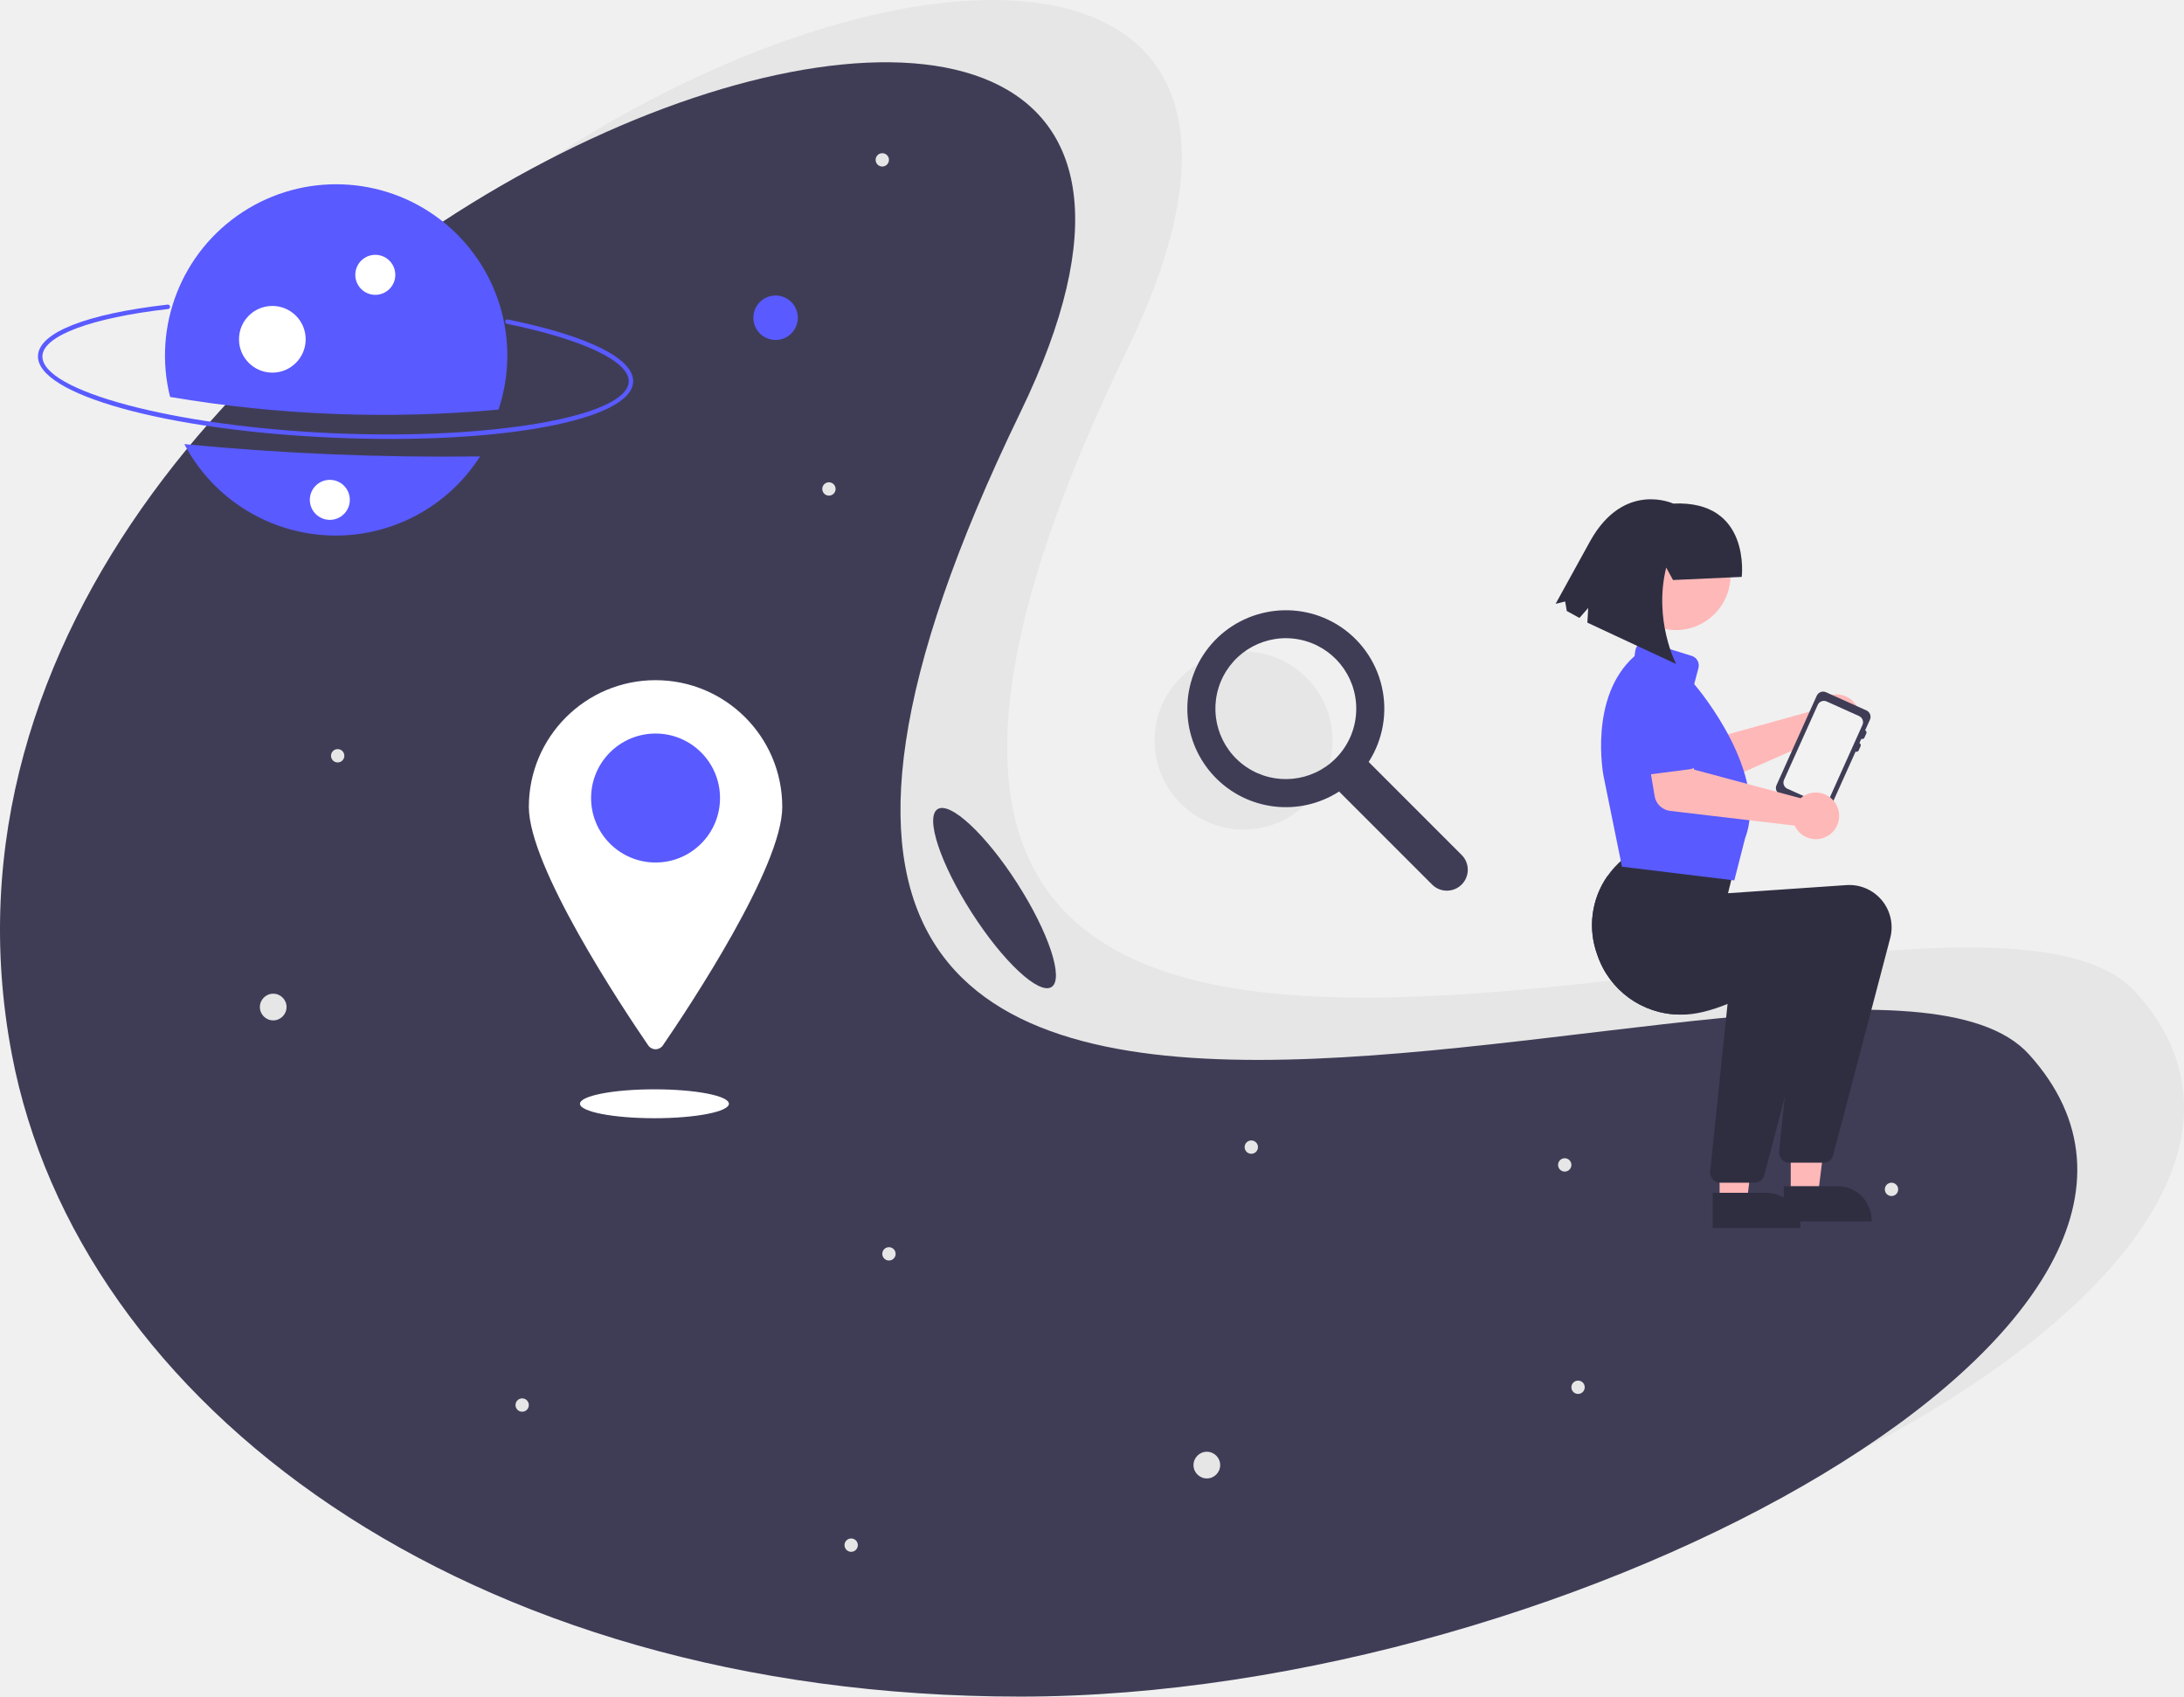
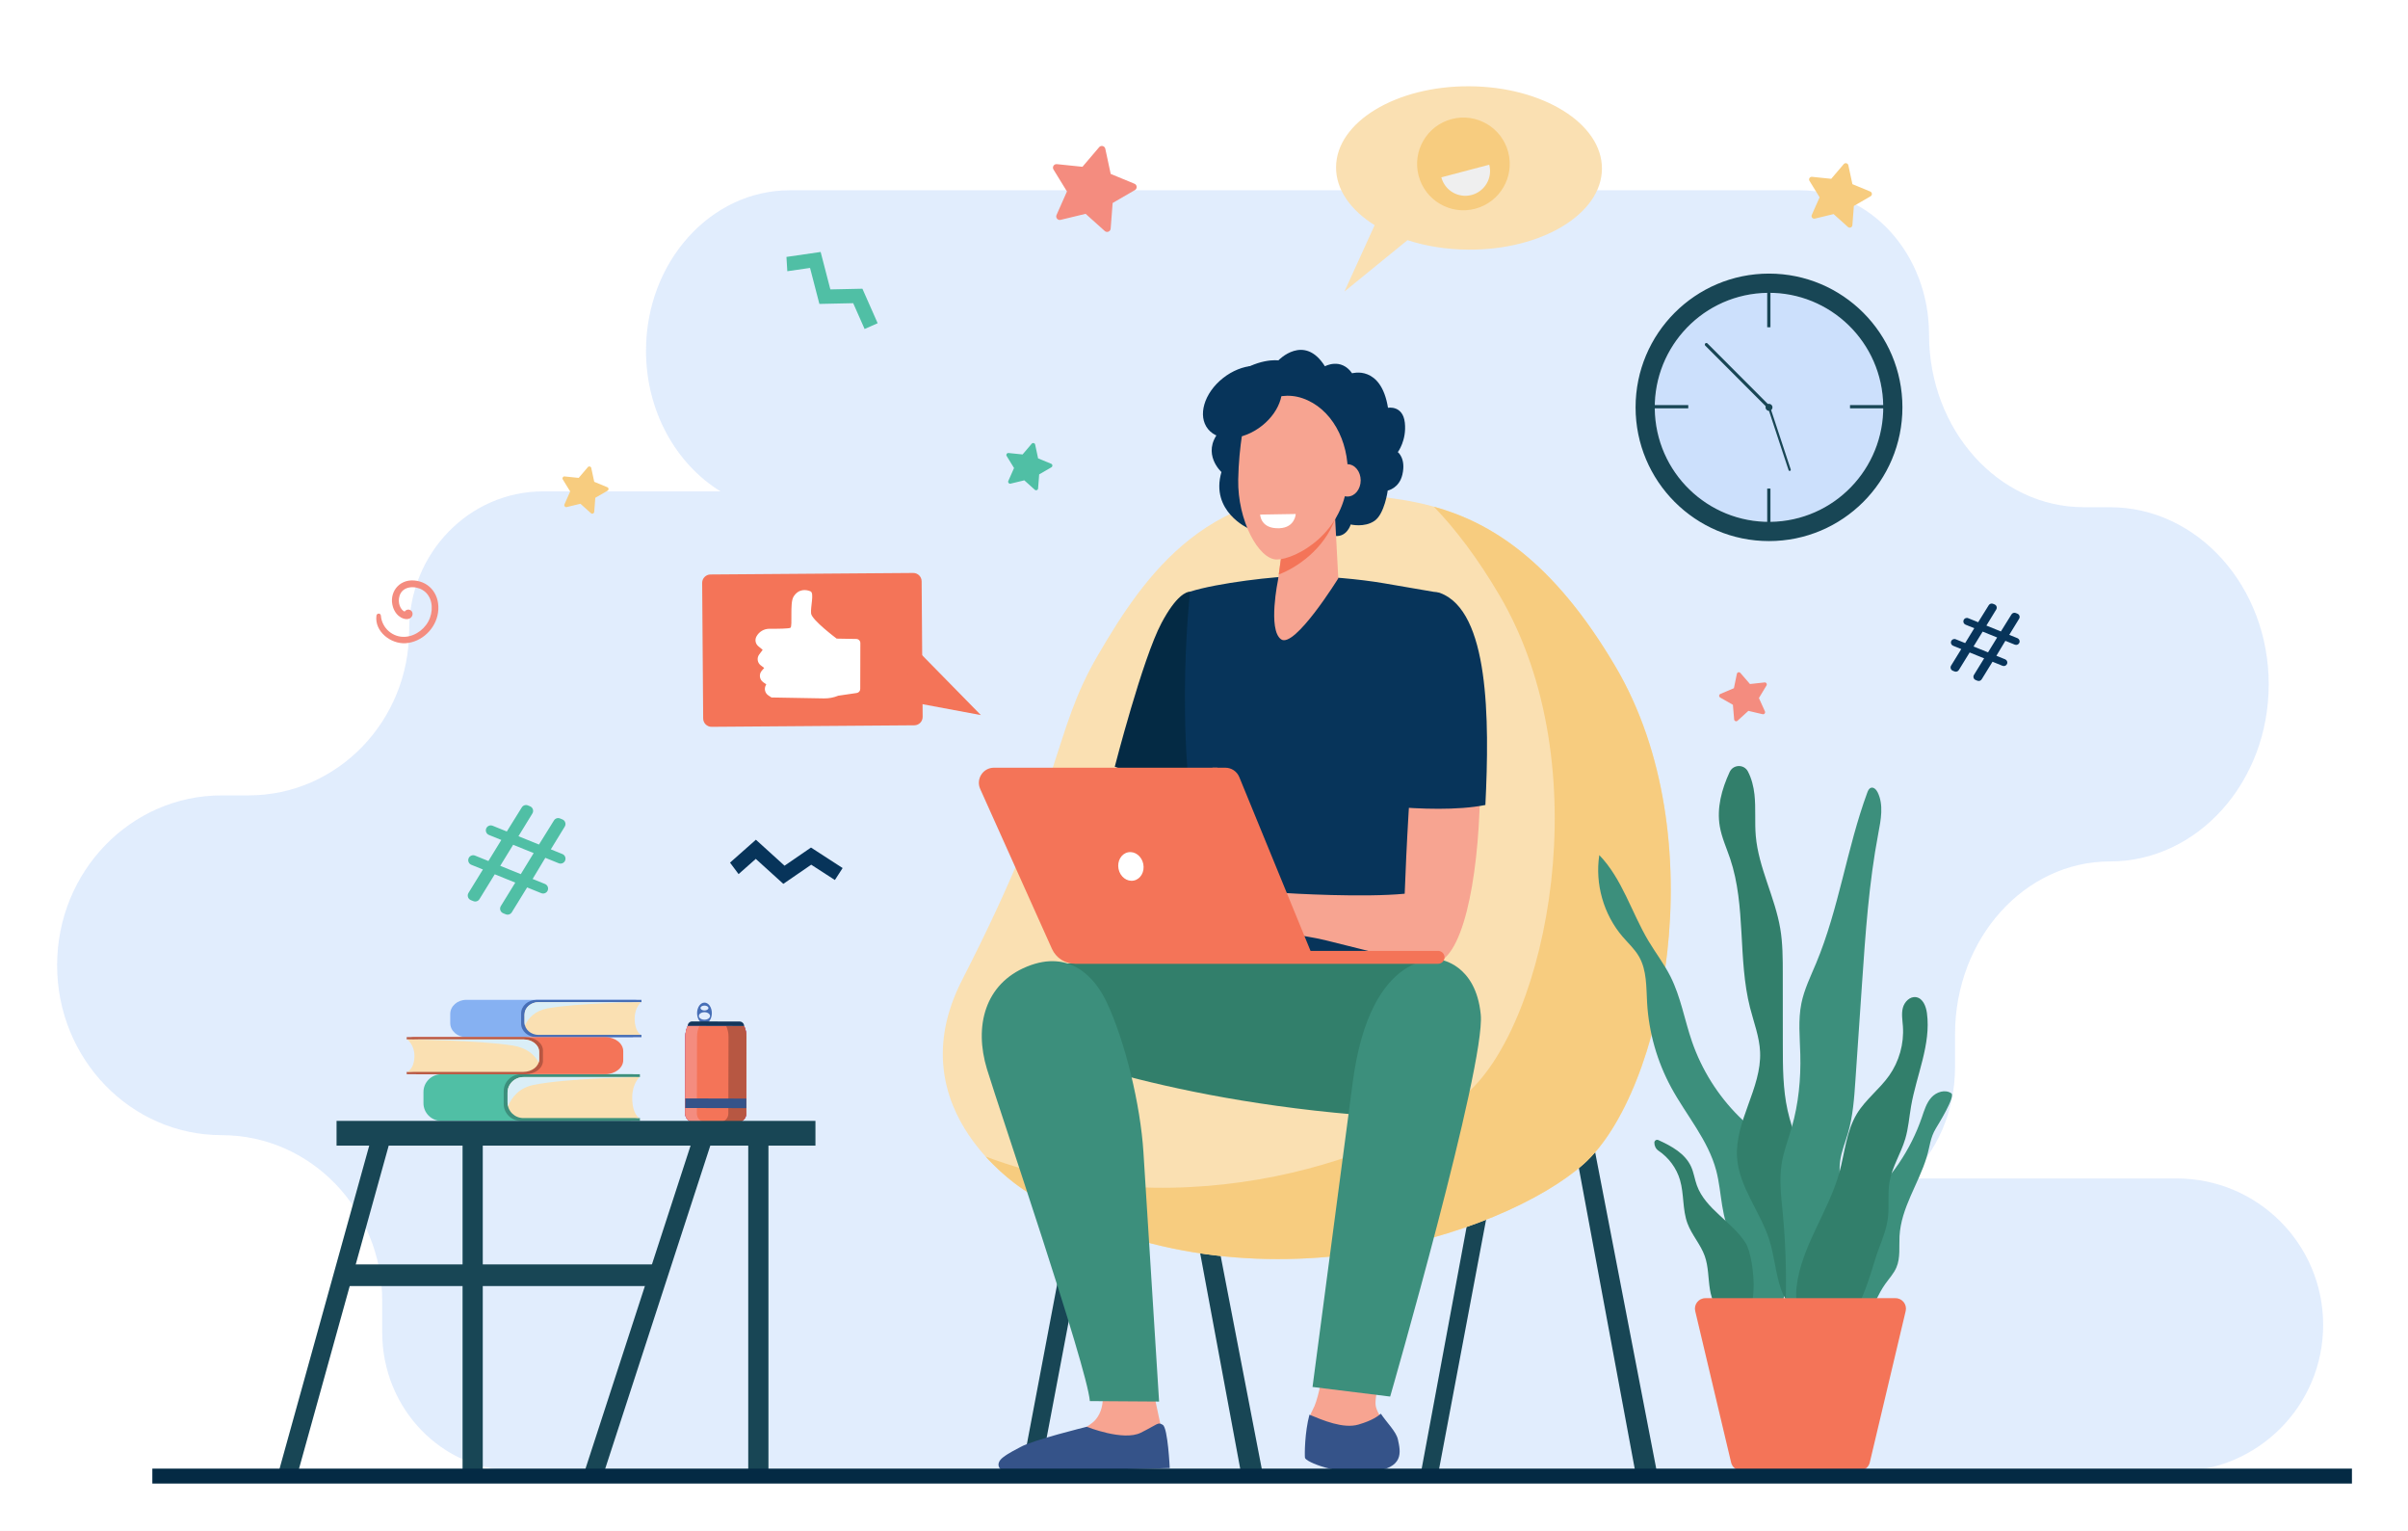
- <svg xmlns="http://www.w3.org/2000/svg" data-name="Layer 1" width="982.487" height="763.014" viewBox="0 0 982.487 763.014">
-   <circle cx="559.433" cy="333.061" r="40.03" fill="#e6e6e6" />
-   <path d="M766.295,452.995l-41.832-41.832a44.307,44.307,0,0,0-14.426-61.926,44.458,44.458,0,0,0-58.914,12.238,44.307,44.307,0,0,0,60.033,62.995l41.832,41.832A9.409,9.409,0,0,0,766.295,452.995ZM709.594,409.601a31.684,31.684,0,1,1,9.28-22.404A31.586,31.586,0,0,1,709.594,409.601Z" transform="translate(-108.7563 -68.49293)" fill="#3f3d56" />
-   <path d="M1069.529,514.699C1176.509,633.007,866.392,803.507,615.809,803.507S191.863,671.4,162.09,514.699C89.9,134.752,777.167-106.741,615.809,225.891,380.612,710.739,985.28,421.528,1069.529,514.699Z" transform="translate(-108.7563 -68.49293)" fill="#e6e6e6" />
-   <path d="M1021.529,542.699C1128.509,661.007,818.392,831.507,567.809,831.507S143.863,699.4,114.09,542.699C41.9,162.752,729.167-78.741,567.809,253.891,332.612,738.739,937.28,449.528,1021.529,542.699Z" transform="translate(-108.7563 -68.49293)" fill="#3f3d56" />
-   <path d="M258.35,265.318c-75.067-3.305-133.271-19.498-132.507-36.864.458-10.412,21.703-18.784,58.287-22.97a1,1,0,1,1,.227,1.987c-34.462,3.943-56.117,12.017-56.516,21.071-.691,15.705,59.114,31.631,130.597,34.778s132.456-7.461,133.148-23.166c.4-9.092-20.597-19.066-54.798-26.028a1,1,0,1,1,.399-1.96c36.301,7.391,56.857,17.624,56.397,28.076C392.82,257.609,333.418,268.623,258.35,265.318Z" transform="translate(-108.7563 -68.49293)" fill="#595aff" />
-   <path d="M191.679,268.227a76.983,76.983,0,0,0,133.036,5.522A1211.976,1211.976,0,0,1,191.679,268.227Z" transform="translate(-108.7563 -68.49293)" fill="#595aff" />
-   <path d="M333.019,252.713a76.997,76.997,0,1,0-147.749-5.706A572.233,572.233,0,0,0,333.019,252.713Z" transform="translate(-108.7563 -68.49293)" fill="#595aff" />
-   <circle cx="168.834" cy="123.601" r="9" fill="#fff" />
-   <circle cx="122.513" cy="152.591" r="15" fill="#fff" />
-   <circle cx="348.905" cy="142.898" r="10" fill="#595aff" />
-   <circle cx="122.905" cy="452.898" r="6" fill="#e6e6e6" />
-   <circle cx="542.905" cy="658.898" r="6" fill="#e6e6e6" />
-   <circle cx="151.905" cy="339.898" r="3" fill="#e6e6e6" />
-   <circle cx="399.905" cy="563.898" r="3" fill="#e6e6e6" />
-   <circle cx="850.905" cy="534.898" r="3" fill="#e6e6e6" />
-   <circle cx="709.905" cy="623.898" r="3" fill="#e6e6e6" />
-   <circle cx="562.905" cy="515.898" r="3" fill="#e6e6e6" />
-   <circle cx="372.905" cy="219.898" r="3" fill="#e6e6e6" />
-   <circle cx="396.905" cy="71.898" r="3" fill="#e6e6e6" />
-   <circle cx="382.905" cy="694.898" r="3" fill="#e6e6e6" />
-   <circle cx="234.905" cy="631.898" r="3" fill="#e6e6e6" />
-   <circle cx="703.905" cy="523.898" r="3" fill="#e6e6e6" />
-   <circle cx="148.374" cy="224.799" r="9" fill="#fff" />
-   <path d="M460.661,431.391c0,26.88-41.559,89.516-53.705,107.247a3.992,3.992,0,0,1-6.591,0c-12.145-17.731-53.705-80.366-53.705-107.247a57,57,0,1,1,114,0Z" transform="translate(-108.7563 -68.49293)" fill="#fff" />
-   <circle cx="294.905" cy="358.898" r="29" fill="#595aff" />
-   <ellipse cx="294.405" cy="496.398" rx="33.5" ry="6.5" fill="#fff" />
-   <path d="M925.61,386.412a10.527,10.527,0,0,0-.641,1.529l-47.783,13.277-8.611-8.427L854.159,404.124,867.953,420.523a8,8,0,0,0,9.353,2.169l51.616-22.785a10.497,10.497,0,1,0-3.313-13.495Z" transform="translate(-108.7563 -68.49293)" fill="#ffb8b8" />
-   <path d="M875.502,401.996l-17.935,13.96a4.5,4.5,0,0,1-6.682-1.337L839.738,394.891a12.497,12.497,0,0,1,19.769-15.294l16.338,15.594a4.5,4.5,0,0,1-.344,6.805Z" transform="translate(-108.7563 -68.49293)" fill="#595aff" />
-   <path d="M930.192,379.81l18.188,8.183a3.149,3.149,0,0,1,1.58,4.164l-2.153,4.786a1.053,1.053,0,0,1,.527,1.388l-.861,1.915a1.053,1.053,0,0,1-1.388.527l-.861,1.915a1.053,1.053,0,0,1,.527,1.388l-.861,1.915a1.053,1.053,0,0,1-1.388.527L931.871,432.362a3.149,3.149,0,0,1-4.164,1.58l-18.188-8.183a3.149,3.149,0,0,1-1.58-4.164l18.089-40.205A3.149,3.149,0,0,1,930.192,379.81Z" transform="translate(-108.7563 -68.49293)" fill="#3f3d56" />
-   <path d="M912.821,423.212l14.591,6.571a3.034,3.034,0,0,0,3.999-1.512l6.739-14.99,2.341-5.196,6.099-13.562a3.026,3.026,0,0,0-1.511-3.989l-4.587-2.068L930.477,383.964a3.021,3.021,0,0,0-3.989,1.522L920.589,398.597l-6.718,14.927-2.561,5.7A3.022,3.022,0,0,0,912.821,423.212Z" transform="translate(-108.7563 -68.49293)" fill="#f2f2f2" />
-   <polygon points="773.577 540.443 785.837 540.442 791.67 493.154 773.575 493.155 773.577 540.443" fill="#ffb8b8" />
-   <path d="M879.207,604.933l24.144-.001h.001a15.386,15.386,0,0,1,15.386,15.386v.5l-39.531.001Z" transform="translate(-108.7563 -68.49293)" fill="#2f2e41" />
-   <polygon points="805.577 537.443 817.837 537.442 823.67 490.154 805.575 490.155 805.577 537.443" fill="#ffb8b8" />
-   <path d="M911.207,601.933l24.144-.001h.001a15.386,15.386,0,0,1,15.386,15.386v.5l-39.531.001Z" transform="translate(-108.7563 -68.49293)" fill="#2f2e41" />
-   <path d="M827.341,497.971a39.41,39.41,0,0,0,36.9,26.81l.62.01c6.33.18,13.76-1.86,21.05-4.79,14.4-5.79,28.23-15.06,31.9-17.61l-6.22,59.79-2.52,24.24a4.514,4.514,0,0,0,4.48,4.97h15.53a4.505,4.505,0,0,0,4.36-3.36l25.64-97.65a19.032,19.032,0,0,0-19.71-23.83l-53.26,3.65,3.72-14.88-47.54-3.16-.14.1c-1.14.83-2.25,1.7-3.31,2.61a40.271,40.271,0,0,0-6.99,7.66A38.487,38.487,0,0,0,827.341,497.971Z" transform="translate(-108.7563 -68.49293)" fill="#2f2e41" />
-   <path d="M827.341,497.971a39.41,39.41,0,0,0,36.9,26.81,196.146,196.146,0,0,0,22.57-13.39l-.9,8.61-7.84,75.42a4.514,4.514,0,0,0,4.48,4.97h15.53a4.505,4.505,0,0,0,4.36-3.36l9.15-34.85,16.49-62.8a19.032,19.032,0,0,0-19.71-23.83l-53.26,3.65,3.72-14.88-26.98-1.79A38.487,38.487,0,0,0,827.341,497.971Z" transform="translate(-108.7563 -68.49293)" fill="#2f2e41" />
-   <path d="M838.774,458.321l-.358-.043-8.295-40.785c-.071-.354-6.852-35.533,13.937-53.924l.362-2.517a4.5,4.5,0,0,1,5.787-3.658l19.585,6.075a4.491,4.491,0,0,1,3.019,5.442l-1.904,7.242c2.64,3.1,33.715,40.512,22.89,69.335L888.949,464.439Z" transform="translate(-108.7563 -68.49293)" fill="#595aff" />
-   <path d="M920.094,426.49a10.526,10.526,0,0,0-1.329.99l-47.897-12.858-3.131-11.634-18.175,2.431,3.542,21.134a8,8,0,0,0,6.951,6.622l56.032,6.619a10.497,10.497,0,1,0,4.008-13.305Z" transform="translate(-108.7563 -68.49293)" fill="#ffb8b8" />
-   <path d="M869.022,414.436,846.481,417.34a4.5,4.5,0,0,1-5.074-4.548l.43-22.655a12.497,12.497,0,0,1,24.799-3.121l6.142,21.734a4.5,4.5,0,0,1-3.756,5.686Z" transform="translate(-108.7563 -68.49293)" fill="#595aff" />
-   <circle cx="753.921" cy="258.804" r="24.561" fill="#ffb8b8" />
-   <path d="M861.385,329.348l-3.075-5.6c-5.825,23.732,4.464,43.373,4.464,43.373l-39.932-18.601.38-6.6-3.951,4.484-5.677-3.129-.75-4.281-4.286,1.062,15.644-28.387c15.182-27.013,37.255-16.7,37.255-16.7,35.115-1.669,30.827,32.975,30.827,32.975Z" transform="translate(-108.7563 -68.49293)" fill="#2f2e41" />
-   <ellipse cx="556.161" cy="472.391" rx="12.179" ry="47.5" transform="translate(-275.7517 306.3624) rotate(-32.66242)" fill="#3f3d56" />
+ <svg xmlns="http://www.w3.org/2000/svg" version="1.1" id="Layer_1" x="0px" y="0px" viewBox="0 0 3147 2000" style="enable-background:new 0 0 3147 2000;" xml:space="preserve">
+   <g>
+     <rect style="fill:#FFFFFF;" width="3147" height="2000" />
+     <g>
+       <g>
+         <path style="opacity:0.3;fill:#9BC1F9;" d="M2844.717,1539.645h-351.244c37.594-34.547,61.563-86.866,61.563-145.429v-43.034     c0-124.663,90.629-225.723,202.425-225.723l0,0c114.604,0,207.508-103.597,207.508-231.391v-0.001     c0-127.794-92.904-231.391-207.508-231.391h-33.995c-111.796,0-202.425-101.06-202.425-225.723v-0.001     c0-104.027-75.626-188.357-168.916-188.357H1032.276c-103.835,0-188.01,93.863-188.01,209.649v0     c0,79.154,39.344,148.053,97.409,183.732H709.827c-96.691,0-175.074,80.89-175.074,180.673v0     c0,119.577-93.933,216.514-209.805,216.514h-35.234c-118.781,0-215.072,99.371-215.072,221.95v0.001     c0,122.58,96.292,221.95,215.072,221.95h0c115.872,0,209.804,96.937,209.804,216.514v41.278     c0,99.783,78.383,180.673,175.074,180.673h814.656c6.146,0.595,12.373,0.909,18.674,0.909h1336.794     c105.706,0,191.397-85.691,191.397-191.397v0C3036.114,1625.336,2950.423,1539.645,2844.717,1539.645z" />
+         <g>
+           <path style="fill:#466EB6;" d="M920.697,1309.903c-5.33-0.013-9.666,6.134-9.685,13.729c-0.019,7.596,4.287,13.763,9.617,13.777      c5.33,0.013,9.666-6.134,9.685-13.729C930.333,1316.084,926.027,1309.916,920.697,1309.903z M920.688,1313.789      c2.861,0.007,5.176,1.438,5.172,3.197c-0.004,1.759-2.327,3.179-5.188,3.172c-2.861-0.007-5.176-1.438-5.172-3.197      C915.504,1315.202,917.827,1313.782,920.688,1313.789z M920.642,1332.248c-4.035-0.01-7.301-2.217-7.294-4.929      c0.007-2.713,3.283-4.904,7.318-4.894c4.035,0.01,7.301,2.217,7.294,4.929C927.954,1330.067,924.677,1332.258,920.642,1332.248z      " />
+           <path style="fill:#7F1CA0;" d="M898.787,1340.27c-2.026,4.373-3.088,9.124-3.1,13.938L895.44,1454.9      c-0.015,6.081,4.953,11.023,11.096,11.038l57.578,0.141c6.143,0.015,11.135-4.902,11.15-10.983l0.247-100.692      c0.012-4.813-1.027-9.569-3.031-13.952L898.787,1340.27z" />
+           <path style="fill:#7F1CA0;" d="M898.787,1340.27c-2.026,4.373-3.088,9.124-3.1,13.938L895.44,1454.9      c-0.015,6.081,4.953,11.023,11.096,11.038l57.578,0.141c6.143,0.015,11.135-4.902,11.15-10.983l0.247-100.692      c0.012-4.813-1.027-9.569-3.031-13.952L898.787,1340.27z" />
+           <path style="fill:#F47458;" d="M975.516,1354.401l-0.247,100.7c-0.015,6.075-5.013,10.998-11.15,10.983l-57.577-0.141      c-6.15-0.015-11.111-4.963-11.096-11.038l0.247-100.7c0.012-4.805,1.07-9.557,3.096-13.93l73.686,0.181      C974.479,1344.839,975.528,1349.595,975.516,1354.401z" />
+           <path style="fill:#F48C7F;" d="M910.706,1454.937l0.247-100.692c0.012-4.813,1.074-9.564,3.1-13.937l-15.267-0.038      c-2.026,4.373-3.088,9.124-3.1,13.937L895.44,1454.9c-0.015,6.081,4.953,11.023,11.096,11.038l15.267,0.038      C915.659,1465.96,910.691,1461.018,910.706,1454.937z" />
+           <path style="fill:#B75742;" d="M975.516,1354.401l-0.247,100.7c-0.015,6.075-5.013,10.998-11.15,10.983l-23.541-0.058      c6.203,0.015,11.253-4.908,11.268-10.983l0.247-100.699c0.012-4.805-1.05-9.562-3.067-13.945l23.45,0.057      C974.479,1344.839,975.528,1349.595,975.516,1354.401z" />
+           <path style="fill:#13375B;" d="M972.479,1340.451l-73.699-0.181l0,0c0.008-3.219,2.651-5.822,5.903-5.814l61.922,0.152      C969.857,1334.615,972.487,1337.232,972.479,1340.451L972.479,1340.451z" />
+           <rect x="929.134" y="1401.464" transform="matrix(0.0025 -1 1 0.0025 -508.2772 2373.224)" style="fill:#355389;" width="12.513" height="79.823" />
+         </g>
+         <g>
+           <path style="fill:#86B1F2;" d="M826.258,1307.853h8.804c-1.44-0.985-3.242-1.574-5.202-1.574H609.303      c-11.539,0-20.894,8.292-20.894,18.521v11.764c0,10.229,9.354,18.521,20.894,18.521l218.089-0.065L826.258,1307.853z" />
+           <path style="fill:#466EB6;" d="M701.043,1306.322c-11.035,0-19.981,7.93-19.981,17.712v13.295      c0,9.782,8.946,17.712,19.981,17.712h137.302v-2.974h-0.567l-34.905-2.93l-7.055-24.534c0,0,13.617-13.557,14.505-13.907      c0.888-0.35,27.455-1.411,27.455-1.411l0.567-0.005v-2.958H701.043z" />
+           <path style="fill:#FAE0B2;" d="M829.44,1330.594c0-14.344,8.362-21.298,8.362-21.298H703.855      c-10.136,0-18.353,7.284-18.353,16.269v10.234c0,8.985,8.217,16.269,18.353,16.269h133.947      C837.802,1352.067,829.44,1348.656,829.44,1330.594z" />
+           <path style="fill:#DAEEF7;" d="M685.502,1325.564v10.234c0,1.345,0.188,2.651,0.535,3.902      c4.518-9.798,13.176-19.235,29.659-22.27c38.482-7.085,122.106-8.134,122.106-8.134H703.855      C693.719,1309.296,685.502,1316.579,685.502,1325.564z" />
+           <path style="fill:#50BFA5;" d="M822.626,1405.405h9.964c-1.63-1.233-3.67-1.971-5.888-1.971H577.075      c-13.06,0-23.648,10.379-23.648,23.183v14.725c0,12.804,10.587,23.183,23.648,23.183l246.835-0.082L822.626,1405.405z" />
+           <path style="fill:#3C8F7C;" d="M680.907,1403.49c-12.49,0-22.615,9.926-22.615,22.17v16.641c0,12.244,10.125,22.17,22.615,22.17      h155.399v-3.722h-0.642l-39.506-3.668l-7.985-30.71c0,0,15.412-16.97,16.417-17.408s31.074-1.765,31.074-1.765l0.642-0.007      v-3.702H680.907z" />
+           <path style="fill:#FAE0B2;" d="M826.228,1433.871c0-17.955,9.465-26.659,9.465-26.659H684.09      c-11.472,0-20.772,9.117-20.772,20.364v12.809c0,11.247,9.3,20.364,20.772,20.364h151.602      C835.692,1460.749,826.228,1456.479,826.228,1433.871z" />
+           <path style="fill:#DAEEF7;" d="M663.318,1427.576v12.809c0,1.684,0.213,3.319,0.606,4.884      c5.113-12.264,14.913-24.077,33.568-27.875c43.554-8.868,138.201-10.182,138.201-10.182H684.09      C672.618,1407.212,663.318,1416.329,663.318,1427.576z" />
+           <path style="fill:#F47458;" d="M545.2,1356.524h-9.968c1.631-0.978,3.671-1.564,5.891-1.564h249.725      c13.065,0,23.657,8.236,23.657,18.395v11.684c0,10.159-10.592,18.395-23.657,18.395l-246.932-0.065L545.2,1356.524z" />
+           <path style="fill:#B75742;" d="M686.974,1355.004c12.495,0,22.623,7.876,22.623,17.592v13.204      c0,9.716-10.129,17.592-22.623,17.592h-155.46v-2.954h0.643l39.521-2.91l7.988-24.368c0,0-15.418-13.465-16.423-13.813      c-1.005-0.347-31.086-1.401-31.086-1.401l-0.643-0.005v-2.938H686.974z" />
+           <path style="fill:#FAE0B2;" d="M541.597,1379.111c0-14.247-9.468-21.153-9.468-21.153H683.79c11.477,0,20.78,7.234,20.78,16.158      v10.164c0,8.924-9.304,16.158-20.78,16.158H532.129C532.129,1400.438,541.597,1397.05,541.597,1379.111z" />
+           <path style="fill:#DAEEF7;" d="M704.57,1374.115v10.164c0,1.336-0.213,2.633-0.606,3.875      c-5.115-9.731-14.919-19.104-33.581-22.119c-43.571-7.036-138.255-8.079-138.255-8.079H683.79      C695.267,1357.957,704.57,1365.192,704.57,1374.115z" />
+         </g>
+         <rect x="1387.364" y="1375.53" transform="matrix(0.9825 0.1862 -0.1862 0.9825 331.4749 -231.7409)" style="fill:#184655;" width="23.829" height="546.036" />
+         <polygon style="fill:#184655;" points="2136.892,1921.498 2165.053,1921.498 2060.107,1378.038 2036.695,1382.475    " />
+         <polygon style="fill:#184655;" points="1621.321,1921.498 1649.482,1921.498 1544.536,1378.038 1521.124,1382.475    " />
+         <polygon style="fill:#184655;" points="1880.307,1921.498 1857.444,1921.771 1958.057,1380.477 1981.469,1384.915    " />
+         <path style="fill:#FAE0B2;" d="M1778.162,646.125c92.709,9.929,212.686,20.403,333.132,224.798     c131.64,223.393,62.344,557.087-41.556,649.815c-103.901,92.729-443.243,207.225-728.503,35.817     c0,0-172.243-103.876-83.846-276.272c136.032-265.297,116.811-320.619,177.634-424.588S1581.37,625.05,1778.162,646.125z" />
+         <path style="fill:#F7CC7F;" d="M2111.295,870.923c-82.209-139.507-164.196-188.665-237.447-208.98     c28.333,29.321,57.057,67.041,85.808,115.831c131.64,223.393,62.344,557.086-41.557,649.815     c-92.141,82.233-369.439,181.552-629.98,83.443c26.787,29.643,53.115,45.522,53.115,45.522     c285.26,171.409,624.603,56.913,728.504-35.816C2173.638,1428.01,2242.934,1094.316,2111.295,870.923z" />
+         <path style="fill:#F48C7F;" d="M491.947,804.464c-2.63,20.723,18.952,37.17,38.146,35.873     c21.218-1.434,39.216-18.835,42.319-39.685c3.359-22.569-10.201-40.618-31.181-42.272c-20.422-1.61-33.486,16.567-27.588,34.91     c4.229,13.151,16.233,18.054,22.28,14.425c4.713-2.828,4.428-9.96-1.278-11.219c-2.287-0.504-4.644,0.771-5.859,2.526     c-4.995-1.983-9.748-11.077-6.522-20.896c4.12-12.542,19.977-13.26,29.824-7.41c12.535,7.446,14.505,23.479,9.908,36.254     c-4.827,13.415-18.001,23.981-32.344,24.999c-16.247,1.153-30.546-11.301-31.843-27.486     C497.503,800.662,492.418,800.755,491.947,804.464z" />
+         <g>
+           <path style="fill:#FAE0B2;" d="M1920.46,112.707c-95.953-0.569-174.022,46.753-174.372,105.696      c-0.175,29.471,19.113,56.268,50.439,75.769l-39.458,86.674l82.352-67.072c23.861,7.754,50.986,12.215,79.772,12.386      c95.953,0.569,174.022-46.753,174.372-105.696C2093.915,161.521,2016.413,113.276,1920.46,112.707z" />
+           <g>
+             <path style="fill:#F7CC7F;" d="M1853.987,229.594c8.522,32.339,41.642,51.644,73.976,43.117       c32.333-8.526,51.636-41.654,43.114-73.994c-8.522-32.339-41.642-51.643-73.975-43.117       C1864.768,164.127,1845.465,197.255,1853.987,229.594z" />
+             <path style="fill:#EFEFEF;" d="M1946.278,215.178c4.557,17.29-5.764,35.002-23.051,39.561       c-17.287,4.559-34.995-5.763-39.551-23.052L1946.278,215.178z" />
+           </g>
+         </g>
+         <g>
+           <path style="fill:#F47458;" d="M930.017,949.579l264.919-1.989c6.05-0.045,10.917-4.987,10.872-11.036l-1.329-177.116      c-0.045-6.05-4.986-10.917-11.036-10.872l-264.92,1.989c-6.05,0.045-10.917,4.987-10.872,11.036l1.329,177.116      C919.027,944.757,923.968,949.624,930.017,949.579z" />
+           <polygon style="fill:#F47458;" points="1196.357,847.086 1281.893,934.253 1176.374,914.557     " />
+           <g>
+             <path style="fill:#FFFFFF;" d="M1119.185,834.803l-25.741-0.461c0,0-32.437-24.223-33.429-32.784       c-0.993-8.561,4.325-26.678-0.707-28.953c-5.031-2.274-15.687-4.072-22.419,7.264c-4.887,8.228-0.819,38.265-3.844,40.274       c-1.892,1.258-16.694,1.409-27.51,1.346c-7.112-0.042-13.649,3.87-16.983,10.153l-0.011,0.018       c-2.253,4.246-1.227,9.491,2.461,12.575l5.741,4.801l-4.519,6.003c-3.363,4.47-2.489,10.816,1.96,14.208l4.533,3.458       l-3.104,3.536c-3.998,4.553-3.154,11.568,1.808,15.044l4.03,2.824l-0.605,1.115c-2.516,4.636-1.072,10.425,3.326,13.337       l4.048,2.679l68.558,1.217c6.423,0.114,12.802-1.086,18.744-3.526l24.183-3.558c2.598-0.383,4.527-2.609,4.534-5.236       l0.155-60.012C1124.403,837.223,1122.083,834.855,1119.185,834.803z" />
+           </g>
+         </g>
+         <polygon style="fill:#F79C8D;" points="1480.514,985.671 1456.685,1057.158 1529.305,1028.595    " />
+         <path style="fill:#042A44;" d="M1555.378,772.937c-4.842,0.2-18.107,4.624-37.508,41.163     c-24.774,46.661-60.983,187.617-60.983,187.617l108.081,40.114l13.885-29.421l22.869-226.502     C1601.723,785.909,1556.72,772.881,1555.378,772.937z" />
+         <path style="fill:#07345A;" d="M1698.25,752.619c-30.906,0.041-107.377,9.028-142.871,20.329c0,0-26.074,223.344,23.475,393.055     c11.091,37.99-9.174,157.484-9.174,157.484l320.257-4.212c0,0-37.94-288.881-23.648-335.543     c14.293-46.661,14.634-209.283,14.634-209.283s-2.194-0.341-71.954-12.358C1776.432,756.487,1731.248,752.576,1698.25,752.619z" />
+         <path style="fill:#F7A491;" d="M1735.567,1738.023c0,0-7.085,81.496-20.111,104.065c-13.027,22.568,0.685,60.934,1.371,66.2     c0.686,5.266,27.425,12.789,69.933,8.275c42.508-4.514,41.823-14.293,38.394-30.091c-3.428-15.797-26.053-36.109-27.425-51.155     c-1.371-15.046,13.027-69.209,13.027-69.209L1735.567,1738.023z" />
+         <path style="fill:#327F6B;" d="M1605.814,1256.221c0,0-221.073-12.234-270.441,17.563c-49.367,29.797,8.927,90.983,8.927,90.983     s179.978,77.986,481.289,95.316c71.351,4.104,77.501-185.412,64.159-201.095     C1876.406,1243.306,1605.814,1256.221,1605.814,1256.221z" />
+         <path style="fill:#355389;" d="M1792.062,1922.889c43.772-4.648,38.359-26.079,34.829-42.347     c-2.21-10.186-14.767-22.194-22.252-33.552c-3.913,3.106-10.277,8.591-29.286,14.186c-19.74,5.811-46.799-5.689-64.042-12.892     c-6.146,22.794-6.426,51.863-5.852,56.272C1706.165,1909.978,1748.29,1927.537,1792.062,1922.889z" />
+         <path style="fill:#3C8F7C;" d="M1767.901,1413.842c-8.832,66.609-52.564,398.204-52.564,398.204l101.471,12.538     c0,0,124.782-432.809,118.383-499.009c-6.399-66.2-53.108-71.77-53.108-71.77S1791.279,1237.517,1767.901,1413.842z" />
+         <path style="fill:#07345A;" d="M1670.694,470.845c0,0,33.714-35.546,60.831,7.695c0,0,20.888-11.726,35.546,9.162     c0,0,37.745-11.36,46.906,45.074c0,0,19.422-3.665,21.987,19.422c2.565,23.087-9.161,38.478-9.161,38.478     s10.911,8.182,5.955,29.408c-4.214,18.048-19.147,20.796-19.147,20.796s-4.031,30.416-17.223,39.577     c-13.192,9.161-31.148,4.765-31.148,4.765s-4.764,16.49-20.155,15.024c-15.391-1.466-34.447-16.124-51.67-9.528     c-17.223,6.596-61.931-0.367-61.931-0.367s-50.203-22.353-35.179-73.657c0,0-26.385-23.819-3.298-52.403     c0,0-16.857-44.707,16.49-71.092C1642.844,466.814,1670.694,470.845,1670.694,470.845z" />
+         <path style="fill:#F7A491;" d="M1676.39,712.171l-6.103,45.276c0,0-13.671,65.23,3.917,77.805     c17.588,12.576,74.795-79.665,74.795-79.665l-6.042-114.727L1676.39,712.171z" />
+         <path style="fill:#F47458;" d="M1744.909,678.042c-14.528,39.131-49.131,63.185-73.693,72.515l5.175-38.386l66.567-71.311     L1744.909,678.042z" />
+         <path style="fill:#F7A491;" d="M1702.313,520.328c-35.693-12.286-73.739,11.424-79.186,48.217     c-2.367,15.992-4.51,36.102-4.91,58.089c-0.96,52.882,26.415,104.349,50.429,104.349c24.014,0,90.379-34.233,92.781-109.307     C1762.909,575.326,1739.769,533.222,1702.313,520.328z" />
+         <path style="fill:#F7A491;" d="M1743.733,627.612c0,11.665,7.734,21.122,17.273,21.122c9.539,0,17.272-9.457,17.272-21.122     c0-11.665-7.734-21.122-17.272-21.122C1751.467,606.49,1743.733,615.947,1743.733,627.612z" />
+         <path style="fill:#07345A;" d="M1598.279,494.016c-24.804,19.65-33.497,49.506-19.415,66.687     c14.081,17.18,45.605,15.178,70.409-4.471c24.804-19.65,33.497-49.507,19.415-66.687     C1654.607,472.365,1623.083,474.367,1598.279,494.016z" />
+         <path style="fill:#F7A491;" d="M1884.41,799.275c-29.944-11.195-44.592,257.689-48.629,368.362     c-53.026,5.084-145.451,0.038-168.464-1.684c-10.824-0.81-35.78-9.92-46.544-11.325c-11.031-1.44-21.03-2.189-26.453-1.249     c-1.991,0.345-57.262,22.871-61.991,27.812c-5.864,6.126-21.715,21.578-19.04,28.262c2.675,6.683,30.488-18.619,30.488-18.619     l13.592-7.6c-16.921,16.474-49.195,38.17-44.546,46.071c4.534,7.705,33.647-14.313,54.396-29.319     c-17.797,16.021-39.907,44.689-34.813,49.158c4.578,4.017,29.728-29.173,56.606-38.731c9.96-3.542,19.888,6.267,27.723,7.452     c5.759,0.871,14.649,2.724,20.298,1.128l29.102-8.226c9.914,0.894,10.163,6.738,20.173,8.862     c11.622,2.465,30.69,5.061,45.492,8.665c85.23,20.753,113.657,30.391,139.752,30.375     C1950.593,1258.62,1955.177,825.732,1884.41,799.275z" />
+         <path style="fill:#07345A;" d="M1941.236,1051.71c5.609-113.364,4.788-253.09-58.977-276.929     c-25.16-9.406-69.513,47.151-61.536,279.232C1854.764,1056.814,1904.739,1059.069,1941.236,1051.71z" />
+         <polygon style="fill:#F79C8D;" points="1584.494,1003.001 1590.993,1003.001 1688.705,1242.311 1681.976,1241.29    " />
+         <path style="fill:#F7A491;" d="M1438.845,1807.733c0,0,8.854,28.291-7,47c-15.854,18.708-81.732,37.065-90.379,47.198     c-8.647,10.133-7.993,18.763-7.993,18.763l184.899-5.072l-2.014-55.652l-8.514-39.991L1438.845,1807.733z" />
+         <path style="fill:#355389;" d="M1420.345,1864.062c0,0,47.51,19.153,70.458,7.813c22.949-11.34,22.256-14.481,28.897-10.253     c6.641,4.229,9.019,56.398,9.019,56.398l-207.914,6.089c-14.469-0.332-21.783-10.951-10.028-20.042     c8.059-6.233,17.374-10.407,22.668-13.432C1349.71,1881.34,1420.345,1864.062,1420.345,1864.062z" />
+         <path style="fill:#3C8F7C;" d="M1445.853,1308.444c-14.29-29.972-46.793-68.995-103.981-45.492     c-54.544,22.416-69.182,77.508-51.974,133.922s130.501,388.043,134.45,433.64l90.456,0.597c0,0-16.439-262.589-20.472-326.061     C1490.451,1443.978,1470.586,1360.318,1445.853,1308.444z" />
+         <path style="fill:#F47458;" d="M1299.007,1003.001h302.372c8,0,15.207,4.834,18.242,12.236l93.103,227.074h166.699     c4.661,0,8.44,3.776,8.44,8.434l0,0c0,4.658-3.779,8.434-8.44,8.434h-474.441c-13.044,0-24.873-7.656-30.214-19.556     l-93.747-208.832C1275.165,1017.746,1284.708,1003.001,1299.007,1003.001z" />
+         <path style="fill:#FFFFFF;" d="M1461.804,1135.228c2.042,10.2,10.939,17.02,19.871,15.234     c8.932-1.786,14.517-11.502,12.475-21.702c-2.043-10.199-10.939-17.02-19.871-15.234     C1465.347,1115.312,1459.762,1125.028,1461.804,1135.228z" />
+         <ellipse style="opacity:0.3;fill:#9BC1F9;" cx="2311.899" cy="532.184" rx="149.301" ry="149.612" />
+         <g>
+           <g>
+             <g>
+               <rect x="2151.332" y="529.239" style="fill:#184655;" width="55.04" height="4.238" />
+             </g>
+             <g>
+               <rect x="2417.765" y="529.239" style="fill:#184655;" width="55.04" height="4.238" />
+             </g>
+             <g>
+               <rect x="2309.553" y="372.412" style="fill:#184655;" width="4.229" height="55.155" />
+             </g>
+             <g>
+               <rect x="2309.553" y="638.332" style="fill:#184655;" width="4.229" height="55.155" />
+             </g>
+             <path style="fill:#184655;" d="M2316.455,532.184c0,2.522-2.04,4.566-4.556,4.566c-2.516,0-4.556-2.044-4.556-4.566       c0-2.521,2.04-4.565,4.556-4.565C2314.415,527.618,2316.455,529.662,2316.455,532.184z" />
+             <g>
+               <path style="fill:#184655;" d="M2311.898,534.225c-0.521,0-1.043-0.199-1.44-0.598l-81.867-82.038        c-0.796-0.797-0.796-2.089,0-2.886c0.795-0.797,2.085-0.797,2.88,0l81.867,82.038c0.796,0.797,0.796,2.089,0,2.886        C2312.941,534.026,2312.42,534.225,2311.898,534.225z" />
+             </g>
+             <g>
+               <path style="fill:#184655;" d="M2338.222,615.092c-0.338-0.171-0.613-0.471-0.741-0.86l-26.462-80.097        c-0.257-0.778,0.164-1.618,0.94-1.875c0.776-0.258,1.615,0.164,1.872,0.942l26.462,80.097        c0.257,0.778-0.164,1.618-0.941,1.875C2338.964,615.304,2338.56,615.263,2338.222,615.092z" />
+             </g>
+           </g>
+         </g>
+         <path style="fill:#07345A;" d="M2549.853,869.647l13.326-21.645l-10.701-4.34c-2.342-0.95-3.47-3.618-2.521-5.96l0,0     c0.95-2.342,3.618-3.471,5.96-2.521l12.341,5.005l11.914-19.438l-11.43-4.635c-2.342-0.95-3.47-3.618-2.521-5.96l0,0     c0.95-2.342,3.618-3.47,5.96-2.52l13.07,5.3l13.837-22.259c1.176-1.891,3.542-2.661,5.605-1.825l1.996,0.809     c2.619,1.062,3.658,4.221,2.182,6.631l-12.869,21.004l18.95,7.685l13.836-22.259c1.176-1.891,3.542-2.661,5.606-1.825     l2.178,0.883c2.619,1.062,3.658,4.221,2.182,6.631l-12.869,21.004l10.701,4.34c2.342,0.95,3.47,3.618,2.521,5.96l0,0     c-0.949,2.342-3.618,3.47-5.96,2.521l-12.342-5.005l-11.732,19.511l11.431,4.635c2.342,0.95,3.47,3.618,2.521,5.96l0,0     c-0.95,2.342-3.618,3.47-5.96,2.521l-13.07-5.301l-14.133,22.955c-1.171,1.903-3.546,2.681-5.616,1.842l-2.334-0.947     c-2.623-1.063-3.66-4.229-2.177-6.639l13.326-21.645l-18.95-7.685l-14.133,22.955c-1.171,1.903-3.545,2.681-5.616,1.841     l-2.333-0.946C2549.408,875.222,2548.37,872.057,2549.853,869.647z M2598.142,852.305l11.914-19.438l-18.95-7.685l-11.914,19.438     L2598.142,852.305z" />
+         <path style="fill:#F48C7F;" d="M1380.777,280.88l13.625-30.753l-17.609-28.658c-2.006-3.264,0.602-7.411,4.413-7.018     l33.458,3.455l21.814-25.603c2.484-2.916,7.234-1.717,8.038,2.029l7.053,32.888l31.091,12.835     c3.541,1.462,3.869,6.35,0.555,8.271l-29.099,16.871l-2.599,33.535c-0.296,3.82-4.844,5.642-7.695,3.084l-25.037-22.462     l-32.697,7.892C1382.363,288.144,1379.225,284.382,1380.777,280.88z" />
+         <path style="fill:#F7CC7F;" d="M2367.797,280.849l10.22-23.067l-13.208-21.497c-1.504-2.448,0.452-5.559,3.31-5.264l25.097,2.592     l16.363-19.205c1.864-2.187,5.427-1.288,6.029,1.522l5.29,24.669l23.321,9.627c2.656,1.097,2.902,4.763,0.416,6.204     l-21.827,12.655l-1.949,25.155c-0.222,2.865-3.633,4.232-5.772,2.313l-18.78-16.848l-24.526,5.919     C2368.987,286.298,2366.633,283.476,2367.797,280.849z" />
+         <path style="fill:#F48C7F;" d="M2266.351,939.923l-1.619-19.108l-16.659-9.499c-1.897-1.082-1.73-3.87,0.282-4.718l17.672-7.445     l3.886-18.779c0.443-2.139,3.146-2.842,4.574-1.19l12.542,14.507l19.061-2.107c2.171-0.24,3.675,2.114,2.545,3.983l-9.921,16.411     l7.894,17.476c0.899,1.991-0.875,4.148-3.001,3.651l-18.673-4.365l-14.182,12.908     C2269.136,943.12,2266.536,942.1,2266.351,939.923z" />
+         <path style="fill:#F7CC7F;" d="M737.663,658.995l7.495-16.916l-9.686-15.764c-1.103-1.796,0.331-4.077,2.427-3.86l18.404,1.901     l11.999-14.084c1.367-1.604,3.979-0.944,4.421,1.116l3.88,18.091l17.102,7.06c1.948,0.804,2.128,3.493,0.305,4.55l-16.006,9.28     l-1.43,18.447c-0.163,2.101-2.664,3.103-4.233,1.696l-13.772-12.355l-17.986,4.341     C738.536,662.991,736.81,660.922,737.663,658.995z" />
+         <path style="fill:#50BFA5;" d="M1317.757,628.385l7.495-16.916l-9.686-15.764c-1.103-1.796,0.331-4.077,2.427-3.86l18.404,1.901     l11.999-14.083c1.367-1.604,3.979-0.945,4.421,1.116l3.88,18.091l17.102,7.06c1.948,0.804,2.128,3.493,0.305,4.55l-16.006,9.28     l-1.429,18.447c-0.163,2.101-2.664,3.103-4.233,1.696l-13.772-12.355l-17.986,4.341     C1318.629,632.381,1316.903,630.311,1317.757,628.385z" />
+         <polygon style="fill:#50BFA5;" points="1028.938,354.35 1058.639,350.043 1070.849,397.065 1115.052,396.121 1129.943,429.817      1147,422.278 1127.084,377.212 1085.195,378.106 1072.491,329.189 1027.799,335.672    " />
+         <polygon style="fill:#07345A;" points="965.256,1142.007 987.732,1122.12 1023.726,1154.748 1060.174,1129.722      1091.103,1149.736 1101.234,1134.079 1059.868,1107.311 1025.327,1131.028 987.882,1097.085 954.062,1127.011    " />
+         <path style="fill:#50BFA5;" d="M612.253,1166.609l18.861-30.634l-15.146-6.142c-3.314-1.344-4.911-5.12-3.567-8.435l0,0     c1.344-3.315,5.121-4.912,8.435-3.568l17.467,7.083l16.862-27.51l-16.177-6.56c-3.314-1.344-4.912-5.12-3.568-8.435l0,0     c1.344-3.314,5.12-4.911,8.435-3.568l18.498,7.502l19.583-31.504c1.664-2.677,5.013-3.767,7.934-2.583l2.824,1.146     c3.706,1.503,5.178,5.974,3.088,9.384l-18.213,29.727l26.82,10.877l19.583-31.504c1.664-2.677,5.013-3.767,7.934-2.583     l3.082,1.25c3.706,1.503,5.178,5.974,3.088,9.384l-18.213,29.727l15.146,6.142c3.314,1.344,4.911,5.12,3.567,8.435l0,0     c-1.344,3.314-5.12,4.912-8.435,3.568l-17.467-7.083l-16.604,27.615l16.177,6.561c3.315,1.344,4.912,5.12,3.568,8.435l0,0     c-1.344,3.314-5.121,4.912-8.435,3.567l-18.499-7.502l-20.003,32.489c-1.658,2.693-5.018,3.795-7.948,2.606l-3.303-1.339     c-3.712-1.505-5.181-5.985-3.081-9.396l18.861-30.634l-26.821-10.877l-20.003,32.488c-1.658,2.693-5.018,3.794-7.948,2.606     l-3.302-1.339C611.622,1174.5,610.153,1170.02,612.253,1166.609z M680.596,1142.066l16.862-27.51l-26.82-10.877l-16.862,27.51     L680.596,1142.066z" />
+         <g>
+           <path style="fill:#3C8F7C;" d="M2325.584,1554.155c-1.918-16.941-4.196-34.269-12.06-49.389      c-9.562-18.383-26.359-31.648-41.035-46.258c-27.422-27.3-48.524-60.935-61.189-97.531      c-9.793-28.298-14.676-58.447-28.172-85.171c-8.241-16.318-19.479-30.906-28.839-46.606      c-22.125-37.107-34.166-80.962-64.168-112.02c-5.773,37.657,5.636,77.616,30.412,106.514      c7.389,8.618,15.959,16.387,21.588,26.25c10.219,17.903,9.288,39.748,10.485,60.338c2.25,38.697,13.155,76.865,31.684,110.892      c19.683,36.146,48.095,68.333,58.62,108.137c7.886,29.828,5.543,63.286,22.356,89.137c1.822,2.801,3.907,5.616,4.354,8.929      c0.251,1.862-0.04,3.749-0.331,5.605c-0.376,2.401-0.753,4.803-1.129,7.204c-3.826,24.413-7.778,55.476,13.2,73.747      c14.539,12.663,33.251,12.946,43.693-3.874c10.514-16.936,9.582-41.723,8.801-60.784      C2332.556,1617.536,2329.157,1585.707,2325.584,1554.155z" />
+           <path style="fill:#327F6B;" d="M2363.37,1534.519c-8.162-28.26-20.829-55.175-27.177-83.898      c-6.157-27.861-6.205-56.664-6.226-85.2c-0.022-31.269-0.044-62.538-0.067-93.807c-0.014-19.467-0.036-39.04-3.253-58.238      c-6.922-41.307-28.39-79.502-32.027-121.229c-1.573-18.044,0.253-36.281-1.73-54.285c-1.134-10.285-3.773-20.783-8.533-29.908      c-5.12-9.813-19.266-9.38-23.905,0.671c-10.428,22.593-17.041,47.015-12.828,71.222c2.527,14.52,8.816,28.063,13.512,42.032      c20.911,62.205,9.81,131.064,25.99,194.67c4.884,19.199,12.269,38.027,13.128,57.822c2.056,47.375-33.327,90.651-30.082,137.96      c2.661,38.788,30.548,70.888,42.252,107.956c6.552,20.751,7.956,42.901,14.976,63.498c5.454,16.003,18.137,35.436,37.839,30.579      c18.703-4.611,13.052-19.878,12.217-34.46C2374.629,1630.574,2377.289,1582.711,2363.37,1534.519z" />
+           <path style="fill:#3C8F7C;" d="M2406.181,1560.415c-0.823-14.684-3.302-29.449-1.249-44.012      c1.735-12.299,6.63-23.889,10.126-35.806c6.552-22.33,8.176-45.768,9.762-68.989c2.884-42.211,5.768-84.421,8.652-126.632      c4.483-65.614,8.99-131.414,21.257-196.022c3.406-17.939,7.231-37.375-0.831-53.751c-1.699-3.452-5.044-7.114-8.71-5.965      c-2.611,0.818-3.893,3.695-4.84,6.268c-26.816,72.879-36.953,151.343-66.885,222.994c-7.17,17.164-15.51,34.051-19.223,52.283      c-4.457,21.892-2.009,44.506-1.434,66.842c0.825,32.034-2.294,64.312-11.14,95.107c-4.628,16.112-10.825,31.86-13.361,48.433      c-3.162,20.664-0.507,41.712,1.472,62.523c3.805,40.01,5.095,80.259,3.858,120.431c-0.727,23.617,19.209,22.999,32.417,8.489      c9.236-10.147,9.151-21.286,12.313-33.918C2388.749,1637.221,2408.702,1605.376,2406.181,1560.415z" />
+           <path style="fill:#327F6B;" d="M2281.625,1624.457c-17.629-28.325-52.748-44.429-64.015-75.844      c-2.867-7.995-3.987-16.592-7.49-24.328c-7.78-17.181-25.467-26.891-42.856-34.795c-2.415-1.098-5.159,0.652-5.196,3.309l0,0      c-0.058,4.224,1.945,8.254,5.444,10.61c13.395,9.018,23.576,22.803,28.108,38.337c5.371,18.411,3.041,38.594,9.717,56.572      c5.604,15.092,17.143,27.429,22.563,42.589c4.955,13.859,4.434,28.999,6.763,43.533c2.329,14.534,8.785,29.957,22.131,36.107      C2305.083,1742.797,2293.014,1642.756,2281.625,1624.457z" />
+           <path style="fill:#3C8F7C;" d="M2482.469,1615.109c-0.752,13.694,1.342,28.051-4.017,40.672      c-3.428,8.074-9.596,14.602-14.658,21.762c-17.775,25.143-24.222,60.768-51.535,74.922c-1.802,0.934-3.813,1.77-5.807,1.398      c-2.799-0.522-4.633-3.219-5.758-5.84c-6.696-15.601,0.818-33.177,5.267-49.564c0.778-2.868,1.432-6.063,0.065-8.7      c-1.503-2.9-4.931-4.158-7.271-6.434c-4.667-4.539-4.227-12.049-3.301-18.5c2.316-16.116,5.571-32.097,9.742-47.833      c2.366-8.924,5.098-17.925,10.24-25.586c5.66-8.434,13.88-14.73,21.575-21.35c34.01-29.258,60.063-67.715,74.645-110.189      c3.157-9.195,5.971-18.902,12.492-26.103c6.521-7.201,18.144-10.907,26.085-5.319c5.65,3.976-17.494,41.203-20.192,45.667      c-7.71,12.756-7.813,23.857-12.171,38.024C2507.191,1546.848,2484.512,1577.917,2482.469,1615.109z" />
+           <path style="fill:#327F6B;" d="M2455.549,1630.945c5.052-13.064,10.147-26.298,11.812-40.209      c1.851-15.464-0.604-31.279,2.037-46.628c3.396-19.732,14.901-37.088,20.596-56.28c4.113-13.86,5.123-28.423,7.593-42.669      c7.064-40.738,26.217-80.546,20.72-121.526c-1.196-8.914-5.219-19.304-14.065-20.824c-8.008-1.376-15.3,5.947-17.382,13.816      c-2.083,7.87-0.529,16.171,0.043,24.292c1.595,22.649-4.867,45.786-17.962,64.315c-12.582,17.802-30.836,31.207-42.159,49.84      c-13.888,22.855-15.778,50.755-22.864,76.554c-14.093,51.306-49.439,96.063-55.883,148.884      c-2.564,21.018,2.369,46.567,21.767,54.964C2425.905,1759.76,2442.84,1663.811,2455.549,1630.945z" />
+           <path style="fill:#F47458;" d="M2357.474,1696.059h-8.973h-119.779c-8.803,0-15.298,8.236-13.262,16.818l46.935,197.915      c1.46,6.156,6.948,10.502,13.262,10.502h72.845h8.973h72.844c6.315,0,11.803-4.346,13.263-10.502l46.935-197.915      c2.035-8.582-4.46-16.818-13.263-16.818H2357.474z" />
+         </g>
+         <g>
+           <rect x="439.843" y="1464.416" style="fill:#184655;" width="625.852" height="32.325" />
+           <rect x="451.157" y="1651.927" style="fill:#184655;" width="409.182" height="28.284" />
+           <rect x="977.877" y="1480.578" style="fill:#184655;" width="26.399" height="440.865" />
+           <rect x="604.522" y="1480.578" style="fill:#184655;" width="26.399" height="440.865" />
+           <polygon style="fill:#184655;" points="790.104,1921.442 932.317,1484.369 909.006,1476.786 764.326,1921.442     " />
+           <polygon style="fill:#184655;" points="390.06,1921.442 511.696,1483.413 488.076,1476.854 364.618,1921.442     " />
+         </g>
+         <path style="fill:#184655;" d="M2311.898,357.454c-96.3,0-174.366,78.229-174.366,174.73s78.066,174.73,174.366,174.73     c96.301,0,174.367-78.229,174.367-174.73S2408.199,357.454,2311.898,357.454z M2321.25,681.503     c-82.295,5.175-153.195-57.482-158.36-139.948c-5.164-82.466,57.362-153.514,139.657-158.689     c82.295-5.175,153.195,57.482,158.359,139.948C2466.071,605.279,2403.545,676.327,2321.25,681.503z" />
+       </g>
+       <rect x="199.099" y="1918.739" style="fill:#042A44;" width="2874.635" height="19.496" />
+     </g>
+     <path style="fill:#FFFFFF;" d="M1646.892,672.286l46.489-0.759c0,0-0.783,17.675-21.217,18.599   C1647.248,691.253,1646.892,672.286,1646.892,672.286z" />
+   </g>
</svg>
